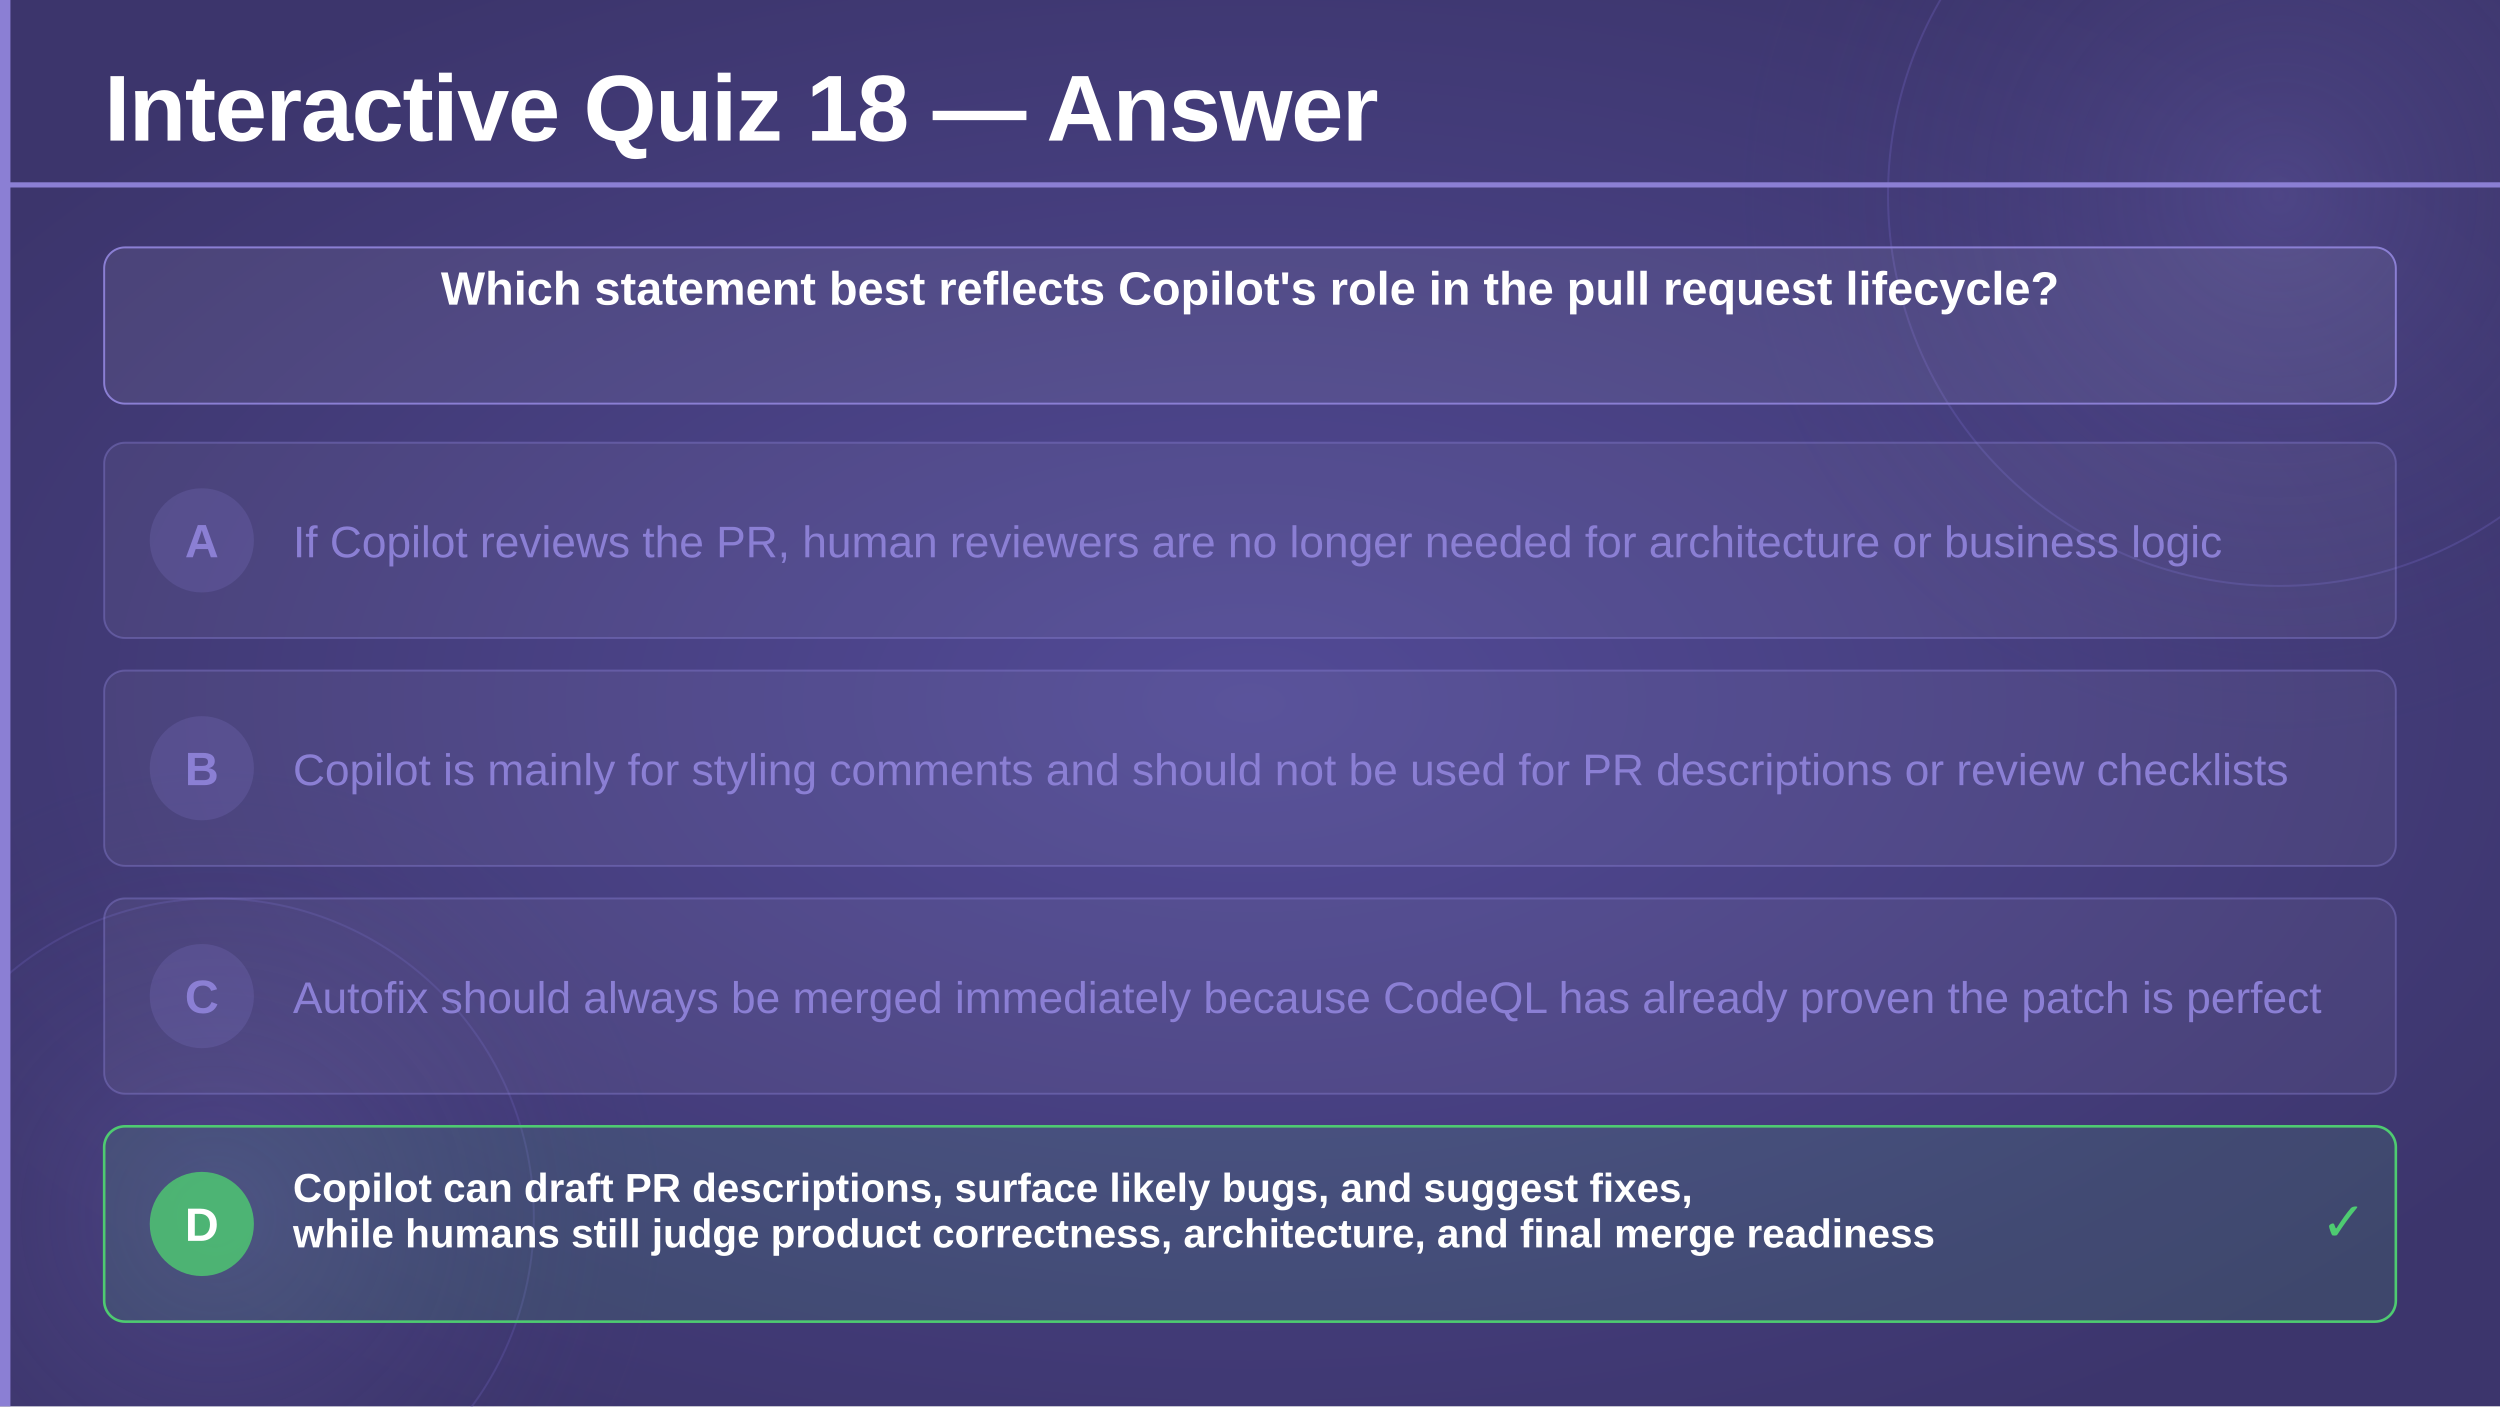
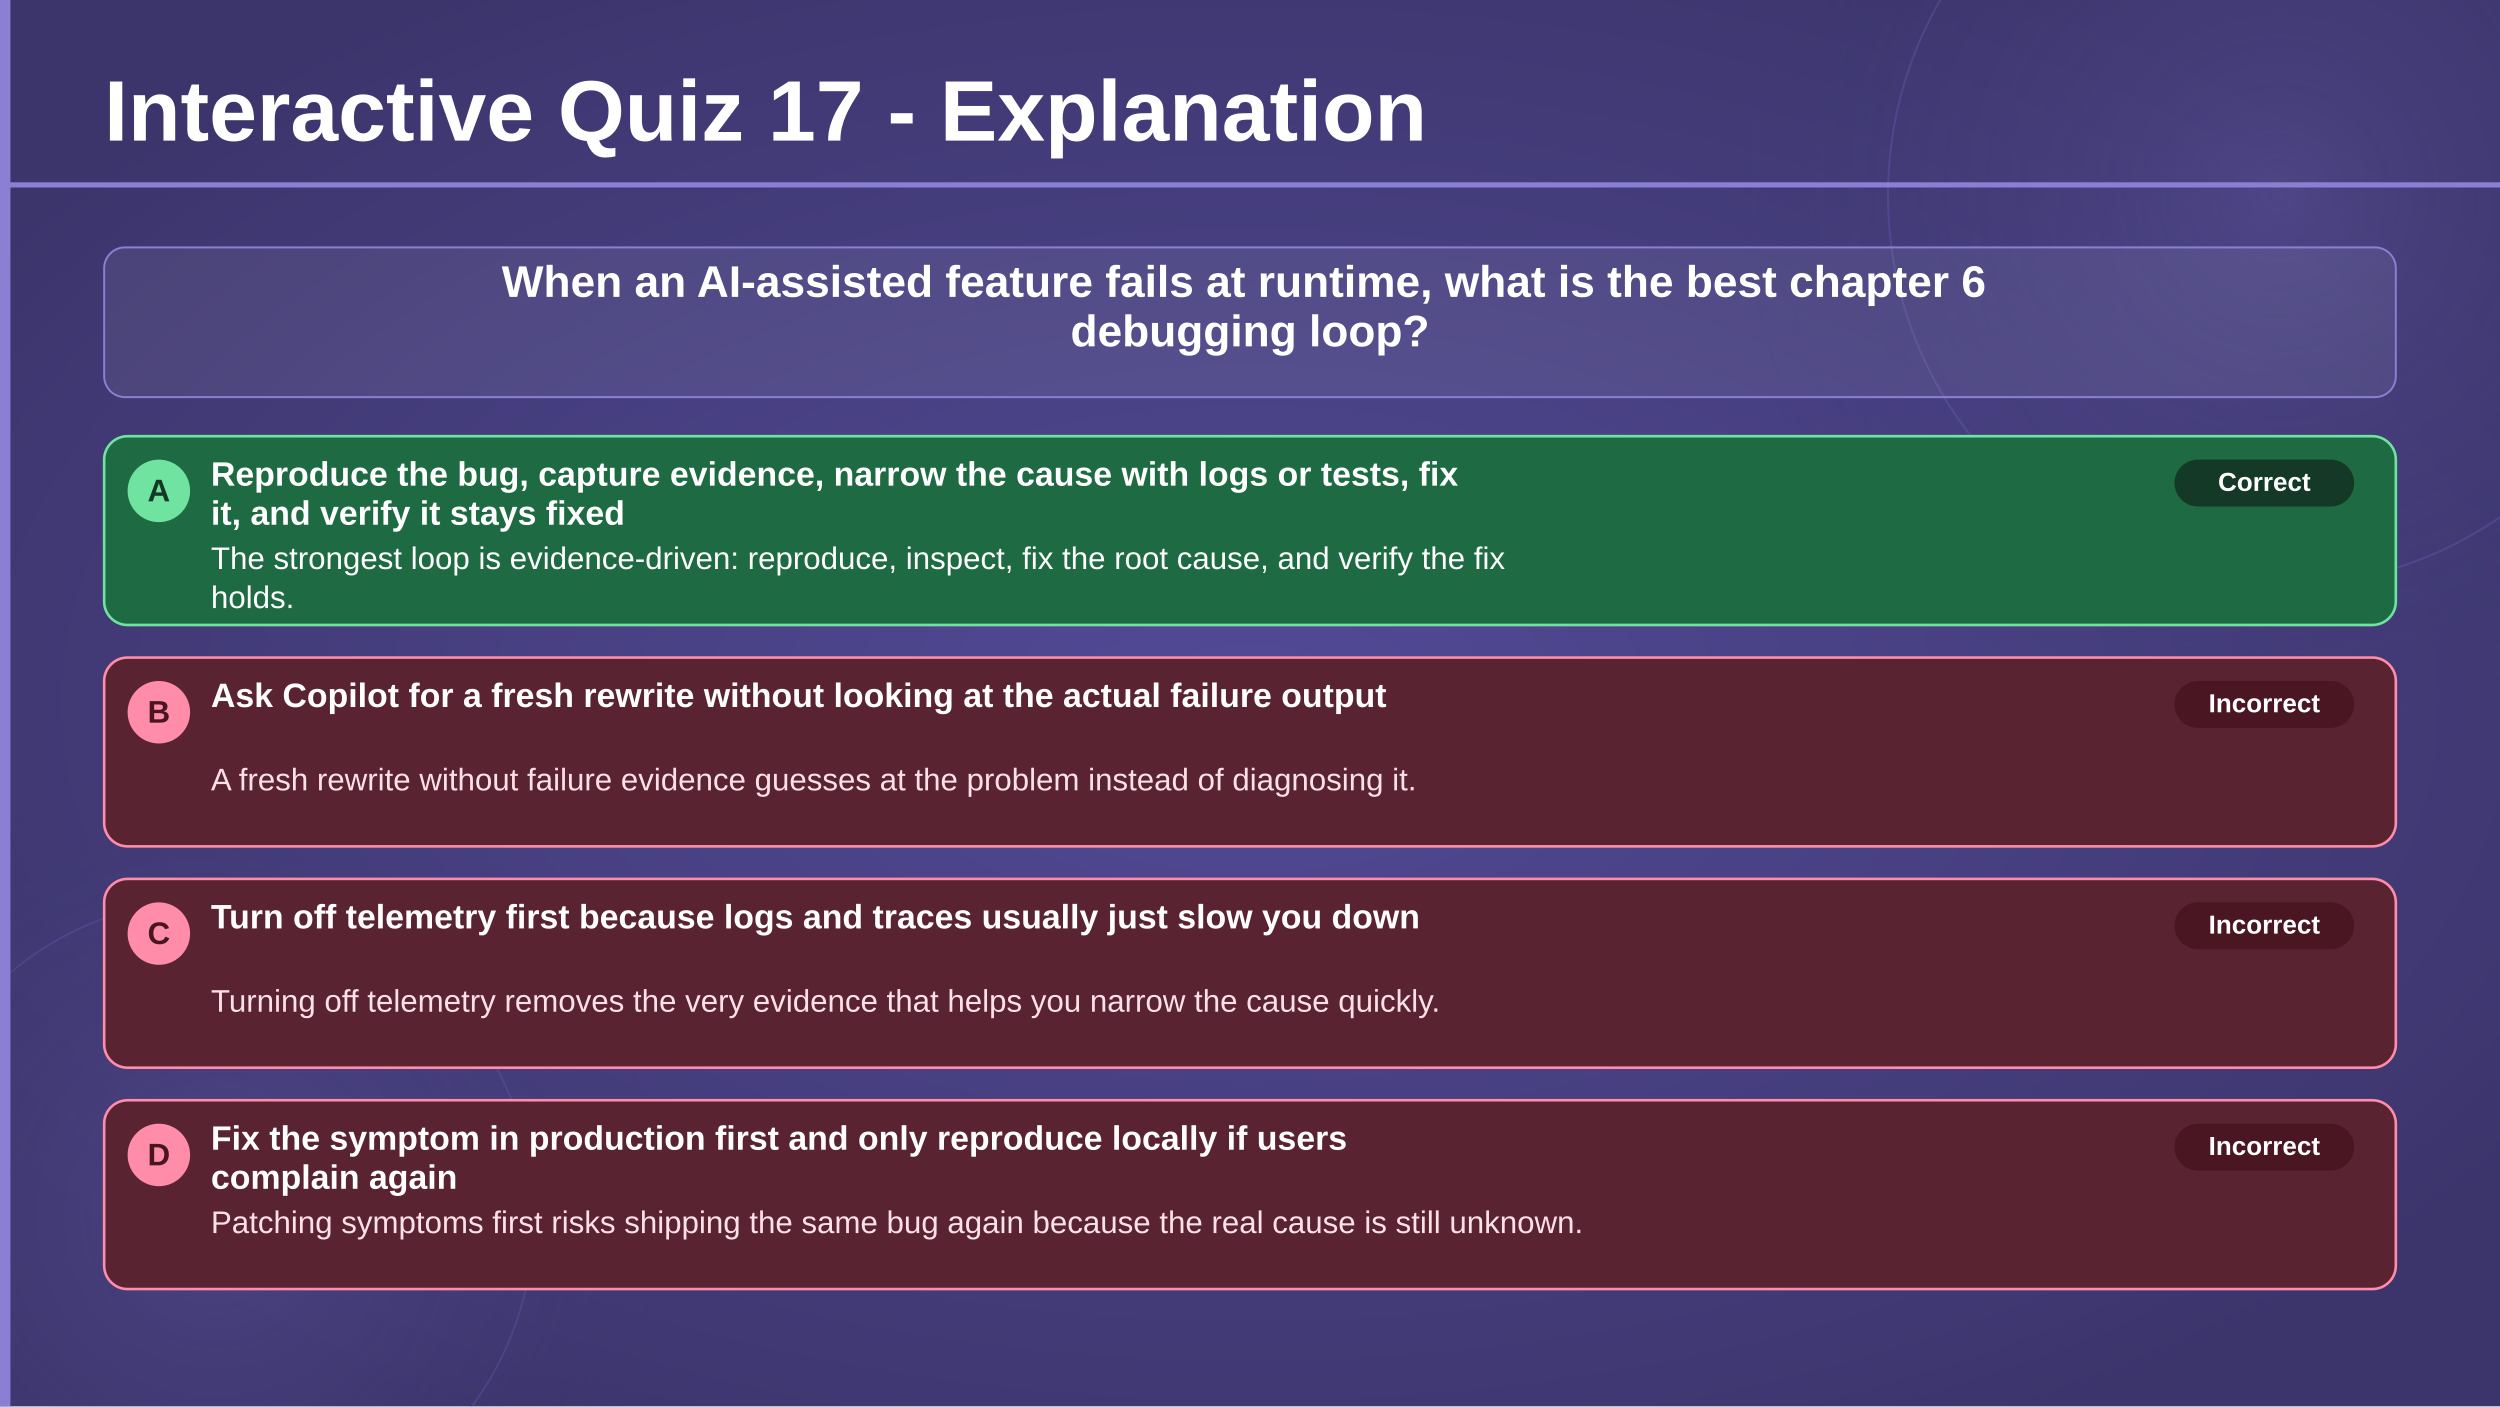
<svg xmlns="http://www.w3.org/2000/svg" viewBox="0 0 1920 1080" width="1920" height="1080">
  <defs>
    <radialGradient id="bgGlow" cx="50%" cy="50%" r="60%">
      <stop offset="0%" stop-color="#524a96" stop-opacity="1" />
      <stop offset="100%" stop-color="#3c356c" stop-opacity="1" />
    </radialGradient>
    <radialGradient id="circleGlow" cx="50%" cy="50%" r="50%">
      <stop offset="0%" stop-color="#7c70c8" stop-opacity="0.25" />
      <stop offset="100%" stop-color="#3c356c" stop-opacity="0" />
    </radialGradient>
  </defs>
  <rect width="1920" height="1080" fill="url(#bgGlow)" />
  <circle cx="1750" cy="150" r="420" fill="url(#circleGlow)" />
  <circle cx="1750" cy="150" r="300" fill="none" stroke="#6a5fb8" stroke-width="1.5" opacity="0.35" />
  <circle cx="165" cy="935" r="350" fill="url(#circleGlow)" />
  <circle cx="165" cy="935" r="245" fill="none" stroke="#6a5fb8" stroke-width="1.5" opacity="0.3" />
-   <rect x="0" y="0" width="8" height="1080" fill="#8b7fd4" rx="0" />
-   <text x="80" y="108" font-family="'Segoe UI', 'Helvetica Neue', Arial, sans-serif" font-size="72" font-weight="700" fill="#ffffff" letter-spacing="-1">Interactive Quiz 18 — Answer</text>
-   <rect x="0" y="140" width="1920" height="4" fill="#8b7fd4" rx="0" />
-   <rect x="80" y="190" width="1760" height="120" rx="16" fill="#ffffff" fill-opacity="0.07" stroke="#8b7fd4" stroke-width="1.5" />
-   <text x="960" y="234" text-anchor="middle" font-family="'Segoe UI', 'Helvetica Neue', Arial, sans-serif" font-size="36" font-weight="600" fill="#ffffff">Which statement best reflects Copilot's role in the pull request lifecycle?</text>
-   <rect x="80" y="340" width="1760" height="150" rx="16" fill="#ffffff" fill-opacity="0.05" stroke="#8b7fd4" stroke-opacity="0.4" stroke-width="1.5" />
-   <circle cx="155" cy="415" r="40" fill="#8b7fd4" fill-opacity="0.2" />
-   <text x="155" y="428" text-anchor="middle" font-family="'Segoe UI', 'Helvetica Neue', Arial, sans-serif" font-size="36" font-weight="700" fill="#8b7fd4">A</text>
-   <text x="225" y="428" font-family="'Segoe UI', 'Helvetica Neue', Arial, sans-serif" font-size="34" font-weight="300" fill="#8b7fd4">If Copilot reviews the PR, human reviewers are no longer needed for architecture or business logic</text>
-   <rect x="80" y="515" width="1760" height="150" rx="16" fill="#ffffff" fill-opacity="0.05" stroke="#8b7fd4" stroke-opacity="0.4" stroke-width="1.5" />
-   <circle cx="155" cy="590" r="40" fill="#8b7fd4" fill-opacity="0.2" />
-   <text x="155" y="603" text-anchor="middle" font-family="'Segoe UI', 'Helvetica Neue', Arial, sans-serif" font-size="36" font-weight="700" fill="#8b7fd4">B</text>
-   <text x="225" y="603" font-family="'Segoe UI', 'Helvetica Neue', Arial, sans-serif" font-size="34" font-weight="300" fill="#8b7fd4">Copilot is mainly for styling comments and should not be used for PR descriptions or review checklists</text>
-   <rect x="80" y="690" width="1760" height="150" rx="16" fill="#ffffff" fill-opacity="0.05" stroke="#8b7fd4" stroke-opacity="0.4" stroke-width="1.5" />
-   <circle cx="155" cy="765" r="40" fill="#8b7fd4" fill-opacity="0.2" />
-   <text x="155" y="778" text-anchor="middle" font-family="'Segoe UI', 'Helvetica Neue', Arial, sans-serif" font-size="36" font-weight="700" fill="#8b7fd4">C</text>
-   <text x="225" y="778" font-family="'Segoe UI', 'Helvetica Neue', Arial, sans-serif" font-size="34" font-weight="300" fill="#8b7fd4">Autofix should always be merged immediately because CodeQL has already proven the patch is perfect</text>
-   <rect x="80" y="865" width="1760" height="150" rx="16" fill="#4ecb71" fill-opacity="0.12" stroke="#4ecb71" stroke-width="2" />
-   <circle cx="155" cy="940" r="40" fill="#4ecb71" fill-opacity="0.8" />
-   <text x="155" y="953" text-anchor="middle" font-family="'Segoe UI', 'Helvetica Neue', Arial, sans-serif" font-size="36" font-weight="700" fill="#ffffff">D</text>
-   <text x="225" y="923" font-family="'Segoe UI', 'Helvetica Neue', Arial, sans-serif" font-size="31" font-weight="600" fill="#ffffff">Copilot can draft PR descriptions, surface likely bugs, and suggest fixes,</text>
-   <text x="225" y="958" font-family="'Segoe UI', 'Helvetica Neue', Arial, sans-serif" font-size="31" font-weight="600" fill="#ffffff">while humans still judge product correctness, architecture, and final merge readiness</text>
-   <text x="1800" y="953" text-anchor="middle" font-family="'Segoe UI', 'Helvetica Neue', Arial, sans-serif" font-size="42" font-weight="700" fill="#4ecb71">✓</text>
+   <rect x="0" y="0" width="8" height="1080" fill="#8b7fd4" />
+   <text x="80" y="108" text-anchor="start" font-family="'Segoe UI', 'Helvetica Neue', Arial, sans-serif" font-size="66" font-weight="700" fill="#ffffff">
+     <tspan x="80" dy="0">Interactive Quiz 17 - Explanation</tspan>
+   </text>
+   <rect x="0" y="140" width="1920" height="4" fill="#8b7fd4" />
+   <rect x="80" y="190" width="1760" height="115" rx="16" fill="#ffffff" fill-opacity="0.07" stroke="#8b7fd4" stroke-width="1.5" />
+   <text x="960" y="228" text-anchor="middle" font-family="'Segoe UI', 'Helvetica Neue', Arial, sans-serif" font-size="34" font-weight="600" fill="#ffffff">
+     <tspan x="960" dy="0">When an AI-assisted feature fails at runtime, what is the best chapter 6</tspan>
+     <tspan x="960" dy="38">debugging loop?</tspan>
+   </text>
+   <rect x="80" y="335" width="1760" height="145" rx="18" fill="#1e6a43" stroke="#71e3a0" stroke-width="2" />
+   <circle cx="122" cy="377" r="24" fill="#71e3a0" />
+   <text x="122" y="385" text-anchor="middle" font-family="'Segoe UI', 'Helvetica Neue', Arial, sans-serif" font-size="24" font-weight="700" fill="#143726">A</text>
+   <rect x="1670" y="353" width="138" height="36" rx="18" fill="#143726" opacity="0.95" />
+   <text x="1739" y="377" text-anchor="middle" font-family="'Segoe UI', 'Helvetica Neue', Arial, sans-serif" font-size="20" font-weight="700" fill="#ffffff">Correct</text>
+   <text x="162" y="373" text-anchor="start" font-family="'Segoe UI', 'Helvetica Neue', Arial, sans-serif" font-size="26" font-weight="700" fill="#ffffff">
+     <tspan x="162" dy="0">Reproduce the bug, capture evidence, narrow the cause with logs or tests, fix</tspan>
+     <tspan x="162" dy="30">it, and verify it stays fixed</tspan>
+   </text>
+   <text x="162" y="437" text-anchor="start" font-family="'Segoe UI', 'Helvetica Neue', Arial, sans-serif" font-size="24" font-weight="350" fill="#ffffff">
+     <tspan x="162" dy="0">The strongest loop is evidence-driven: reproduce, inspect, fix the root cause, and verify the fix</tspan>
+     <tspan x="162" dy="30">holds.</tspan>
+   </text>
+   <rect x="80" y="505" width="1760" height="145" rx="18" fill="#5a2332" stroke="#ff8ca8" stroke-width="2" />
+   <circle cx="122" cy="547" r="24" fill="#ff8ca8" />
+   <text x="122" y="555" text-anchor="middle" font-family="'Segoe UI', 'Helvetica Neue', Arial, sans-serif" font-size="24" font-weight="700" fill="#481521">B</text>
+   <rect x="1670" y="523" width="138" height="36" rx="18" fill="#481521" opacity="0.95" />
+   <text x="1739" y="547" text-anchor="middle" font-family="'Segoe UI', 'Helvetica Neue', Arial, sans-serif" font-size="20" font-weight="700" fill="#ffffff">Incorrect</text>
+   <text x="162" y="543" text-anchor="start" font-family="'Segoe UI', 'Helvetica Neue', Arial, sans-serif" font-size="26" font-weight="700" fill="#ffffff">
+     <tspan x="162" dy="0">Ask Copilot for a fresh rewrite without looking at the actual failure output</tspan>
+   </text>
+   <text x="162" y="607" text-anchor="start" font-family="'Segoe UI', 'Helvetica Neue', Arial, sans-serif" font-size="24" font-weight="350" fill="#ffe1ea">
+     <tspan x="162" dy="0">A fresh rewrite without failure evidence guesses at the problem instead of diagnosing it.</tspan>
+   </text>
+   <rect x="80" y="675" width="1760" height="145" rx="18" fill="#5a2332" stroke="#ff8ca8" stroke-width="2" />
+   <circle cx="122" cy="717" r="24" fill="#ff8ca8" />
+   <text x="122" y="725" text-anchor="middle" font-family="'Segoe UI', 'Helvetica Neue', Arial, sans-serif" font-size="24" font-weight="700" fill="#481521">C</text>
+   <rect x="1670" y="693" width="138" height="36" rx="18" fill="#481521" opacity="0.95" />
+   <text x="1739" y="717" text-anchor="middle" font-family="'Segoe UI', 'Helvetica Neue', Arial, sans-serif" font-size="20" font-weight="700" fill="#ffffff">Incorrect</text>
+   <text x="162" y="713" text-anchor="start" font-family="'Segoe UI', 'Helvetica Neue', Arial, sans-serif" font-size="26" font-weight="700" fill="#ffffff">
+     <tspan x="162" dy="0">Turn off telemetry first because logs and traces usually just slow you down</tspan>
+   </text>
+   <text x="162" y="777" text-anchor="start" font-family="'Segoe UI', 'Helvetica Neue', Arial, sans-serif" font-size="24" font-weight="350" fill="#ffe1ea">
+     <tspan x="162" dy="0">Turning off telemetry removes the very evidence that helps you narrow the cause quickly.</tspan>
+   </text>
+   <rect x="80" y="845" width="1760" height="145" rx="18" fill="#5a2332" stroke="#ff8ca8" stroke-width="2" />
+   <circle cx="122" cy="887" r="24" fill="#ff8ca8" />
+   <text x="122" y="895" text-anchor="middle" font-family="'Segoe UI', 'Helvetica Neue', Arial, sans-serif" font-size="24" font-weight="700" fill="#481521">D</text>
+   <rect x="1670" y="863" width="138" height="36" rx="18" fill="#481521" opacity="0.95" />
+   <text x="1739" y="887" text-anchor="middle" font-family="'Segoe UI', 'Helvetica Neue', Arial, sans-serif" font-size="20" font-weight="700" fill="#ffffff">Incorrect</text>
+   <text x="162" y="883" text-anchor="start" font-family="'Segoe UI', 'Helvetica Neue', Arial, sans-serif" font-size="26" font-weight="700" fill="#ffffff">
+     <tspan x="162" dy="0">Fix the symptom in production first and only reproduce locally if users</tspan>
+     <tspan x="162" dy="30">complain again</tspan>
+   </text>
+   <text x="162" y="947" text-anchor="start" font-family="'Segoe UI', 'Helvetica Neue', Arial, sans-serif" font-size="24" font-weight="350" fill="#ffe1ea">
+     <tspan x="162" dy="0">Patching symptoms first risks shipping the same bug again because the real cause is still unknown.</tspan>
+   </text>
</svg>
